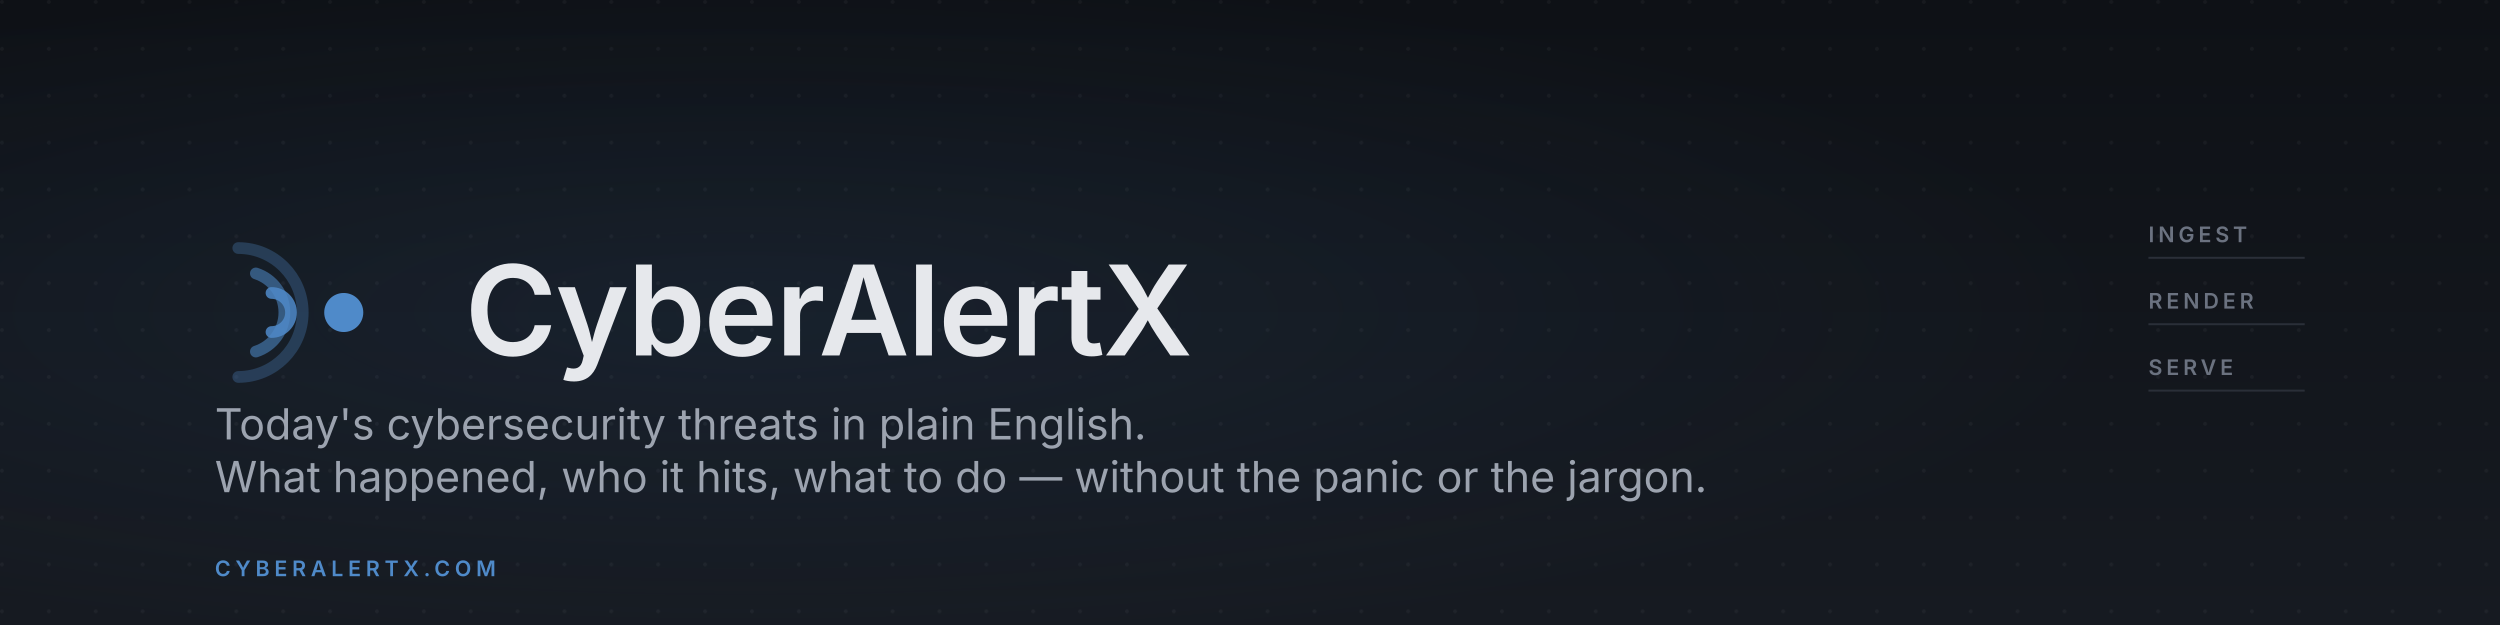
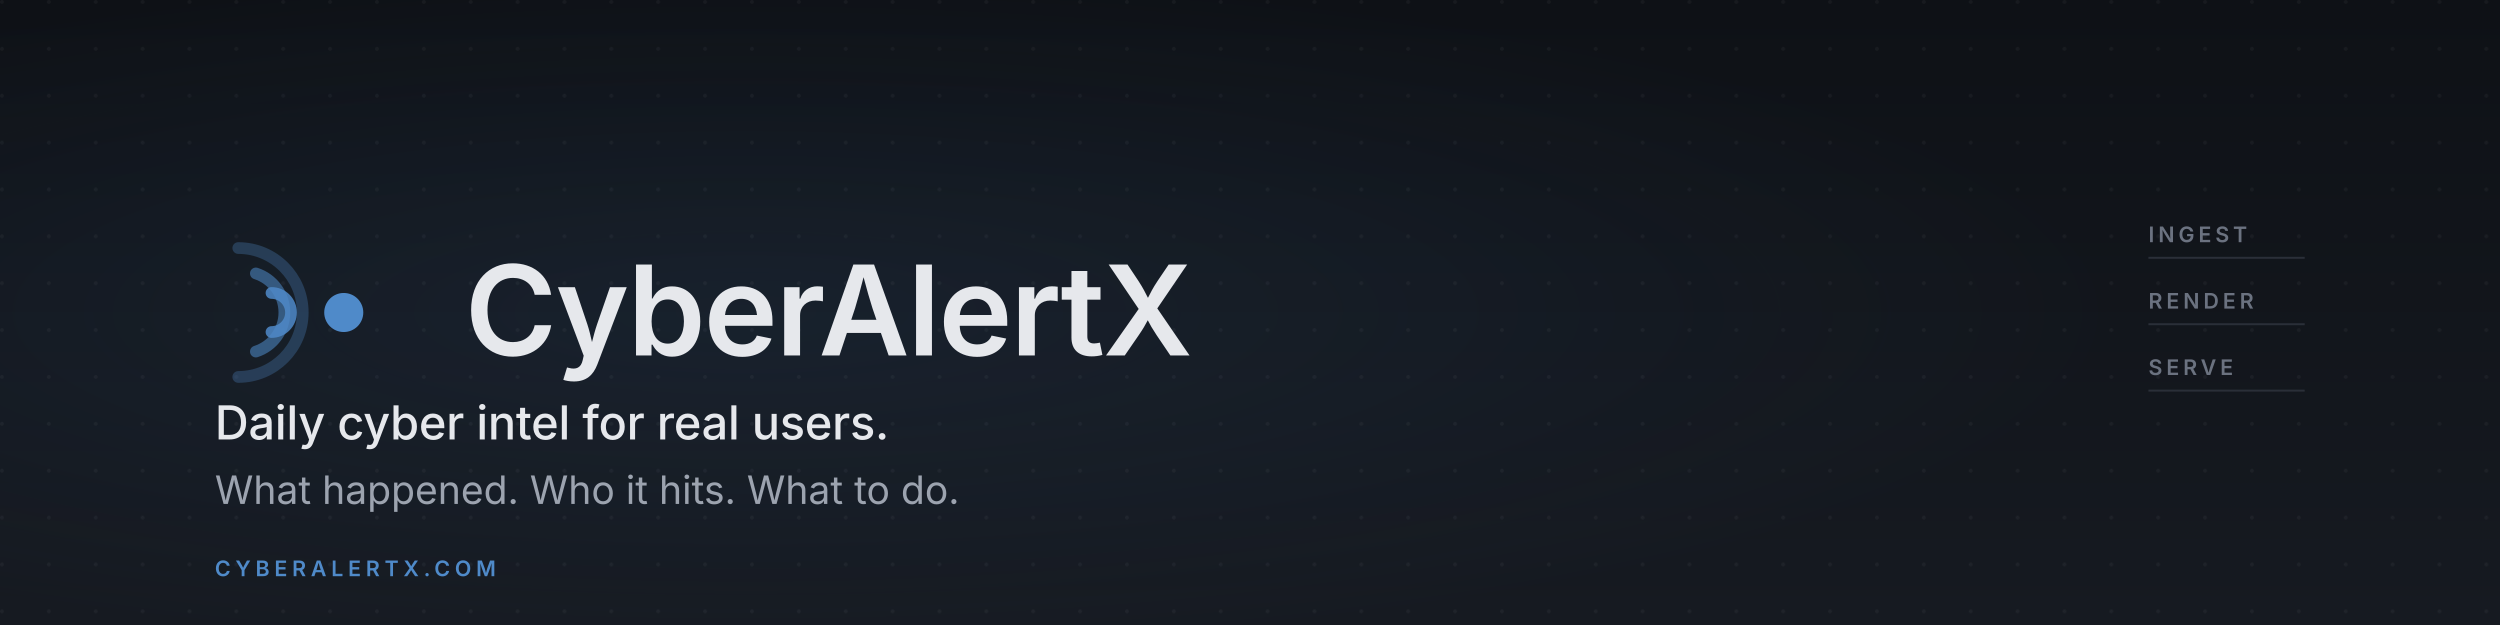
<svg xmlns="http://www.w3.org/2000/svg" viewBox="0 0 1280 320" width="1280" height="320" role="img" aria-label="CyberAlertX">
  <defs>
    <linearGradient id="bg" x1="0" y1="0" x2="0" y2="1">
      <stop offset="0%" stop-color="#0E1116" />
      <stop offset="100%" stop-color="#161A21" />
    </linearGradient>
    <radialGradient id="glow" cx="30%" cy="50%" r="55%">
      <stop offset="0%" stop-color="#4F8AC9" stop-opacity="0.10" />
      <stop offset="100%" stop-color="#4F8AC9" stop-opacity="0" />
    </radialGradient>
    <pattern id="grid" width="24" height="24" patternUnits="userSpaceOnUse">
      <circle cx="1" cy="1" r="1" fill="#FFFFFF" fill-opacity="0.04" />
    </pattern>
  </defs>
  <rect width="1280" height="320" fill="url(#bg)" />
  <rect width="1280" height="320" fill="url(#grid)" />
  <rect width="1280" height="320" fill="url(#glow)" />
  <g transform="translate(110 110)">
    <g fill="none" stroke="#4F8AC9" stroke-width="6" stroke-linecap="round" stroke-linejoin="round">
      <path d="M12 17 A33 33 0 0 1 12 83" opacity="0.30" />
      <path d="M21 30 A21 21 0 0 1 21 70" opacity="0.55" />
      <path d="M29 40 A10 10 0 0 1 29 60" opacity="0.85" />
    </g>
    <circle cx="66" cy="50" r="10" fill="#4F8AC9" />
    <text x="128" y="72" font-family="'Inter', -apple-system, BlinkMacSystemFont, 'Segoe UI', system-ui, sans-serif" font-size="64" font-weight="600" letter-spacing="-0.015em" fill="#E6E8EC">CyberAlertX</text>
  </g>
-   <text x="110" y="225" font-family="'Inter', -apple-system, BlinkMacSystemFont, 'Segoe UI', system-ui, sans-serif" font-size="22" font-weight="400" letter-spacing="0" fill="#9CA3AF">Today's cybersecurity threats in plain English.</text>
-   <text x="110" y="252" font-family="'Inter', -apple-system, BlinkMacSystemFont, 'Segoe UI', system-ui, sans-serif" font-size="22" font-weight="400" letter-spacing="0" fill="#9CA3AF">What happened, who it hits, what to do — without the panic or the jargon.</text>
+   <text x="110" y="225" font-family="'Inter', -apple-system, BlinkMacSystemFont, 'Segoe UI', system-ui, sans-serif" font-size="24" font-weight="500" letter-spacing="-0.005em" fill="#E6E8EC">Daily cyber intel for real users.</text>
+   <text x="110" y="258" font-family="'Inter', -apple-system, BlinkMacSystemFont, 'Segoe UI', system-ui, sans-serif" font-size="20" font-weight="400" letter-spacing="0" fill="#9CA3AF">What happened. Who it hits. What to do.</text>
  <g transform="translate(1100 110)" font-family="'Inter', system-ui, sans-serif" font-size="11" font-weight="600" letter-spacing="0.18em" fill="#6B7280">
    <text x="0" y="14">INGEST</text>
    <line x1="0" y1="22" x2="80" y2="22" stroke="#2A2F38" stroke-width="1" />
    <text x="0" y="48">RENDER</text>
    <line x1="0" y1="56" x2="80" y2="56" stroke="#2A2F38" stroke-width="1" />
    <text x="0" y="82">SERVE</text>
    <line x1="0" y1="90" x2="80" y2="90" stroke="#2A2F38" stroke-width="1" />
  </g>
  <text x="110" y="295" font-family="'Inter', system-ui, sans-serif" font-size="11" font-weight="600" letter-spacing="0.22em" fill="#4F8AC9">CYBERALERTX.COM</text>
</svg>
